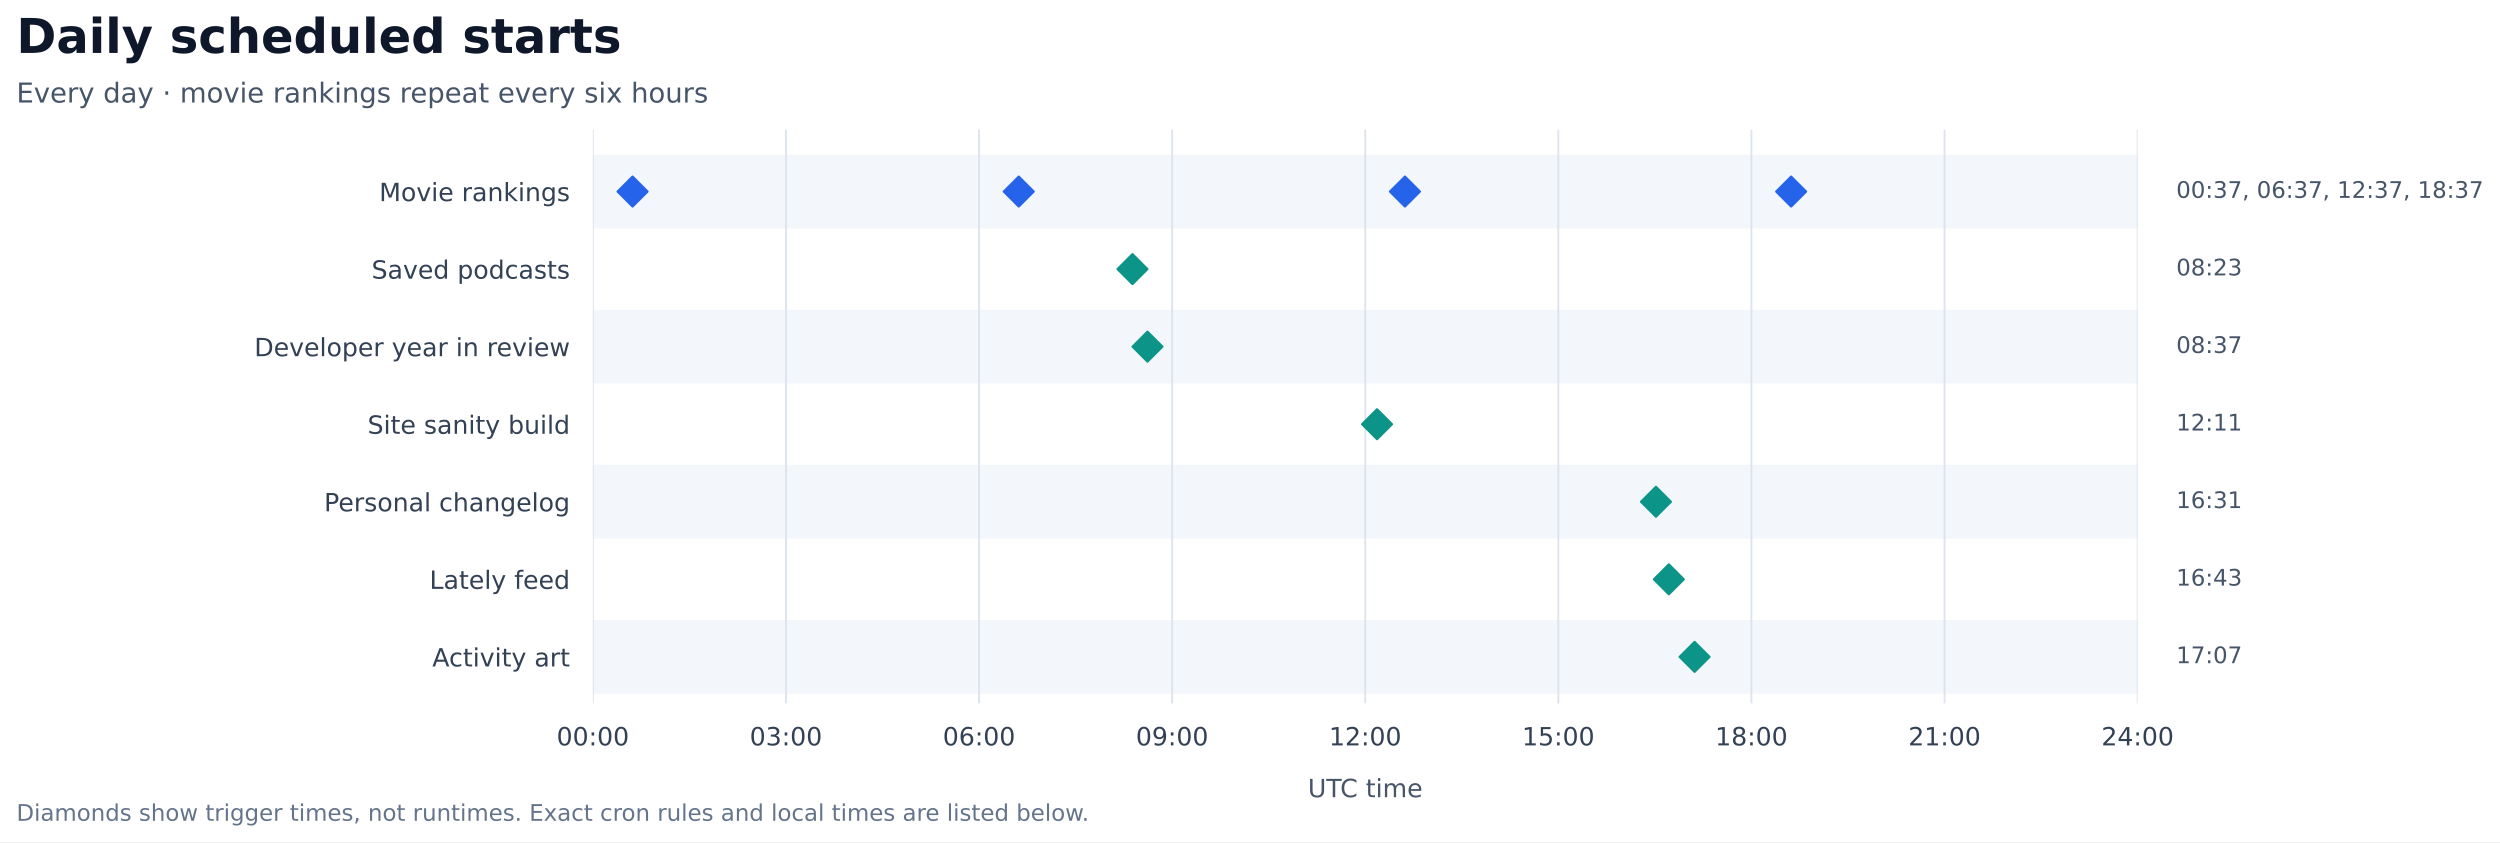
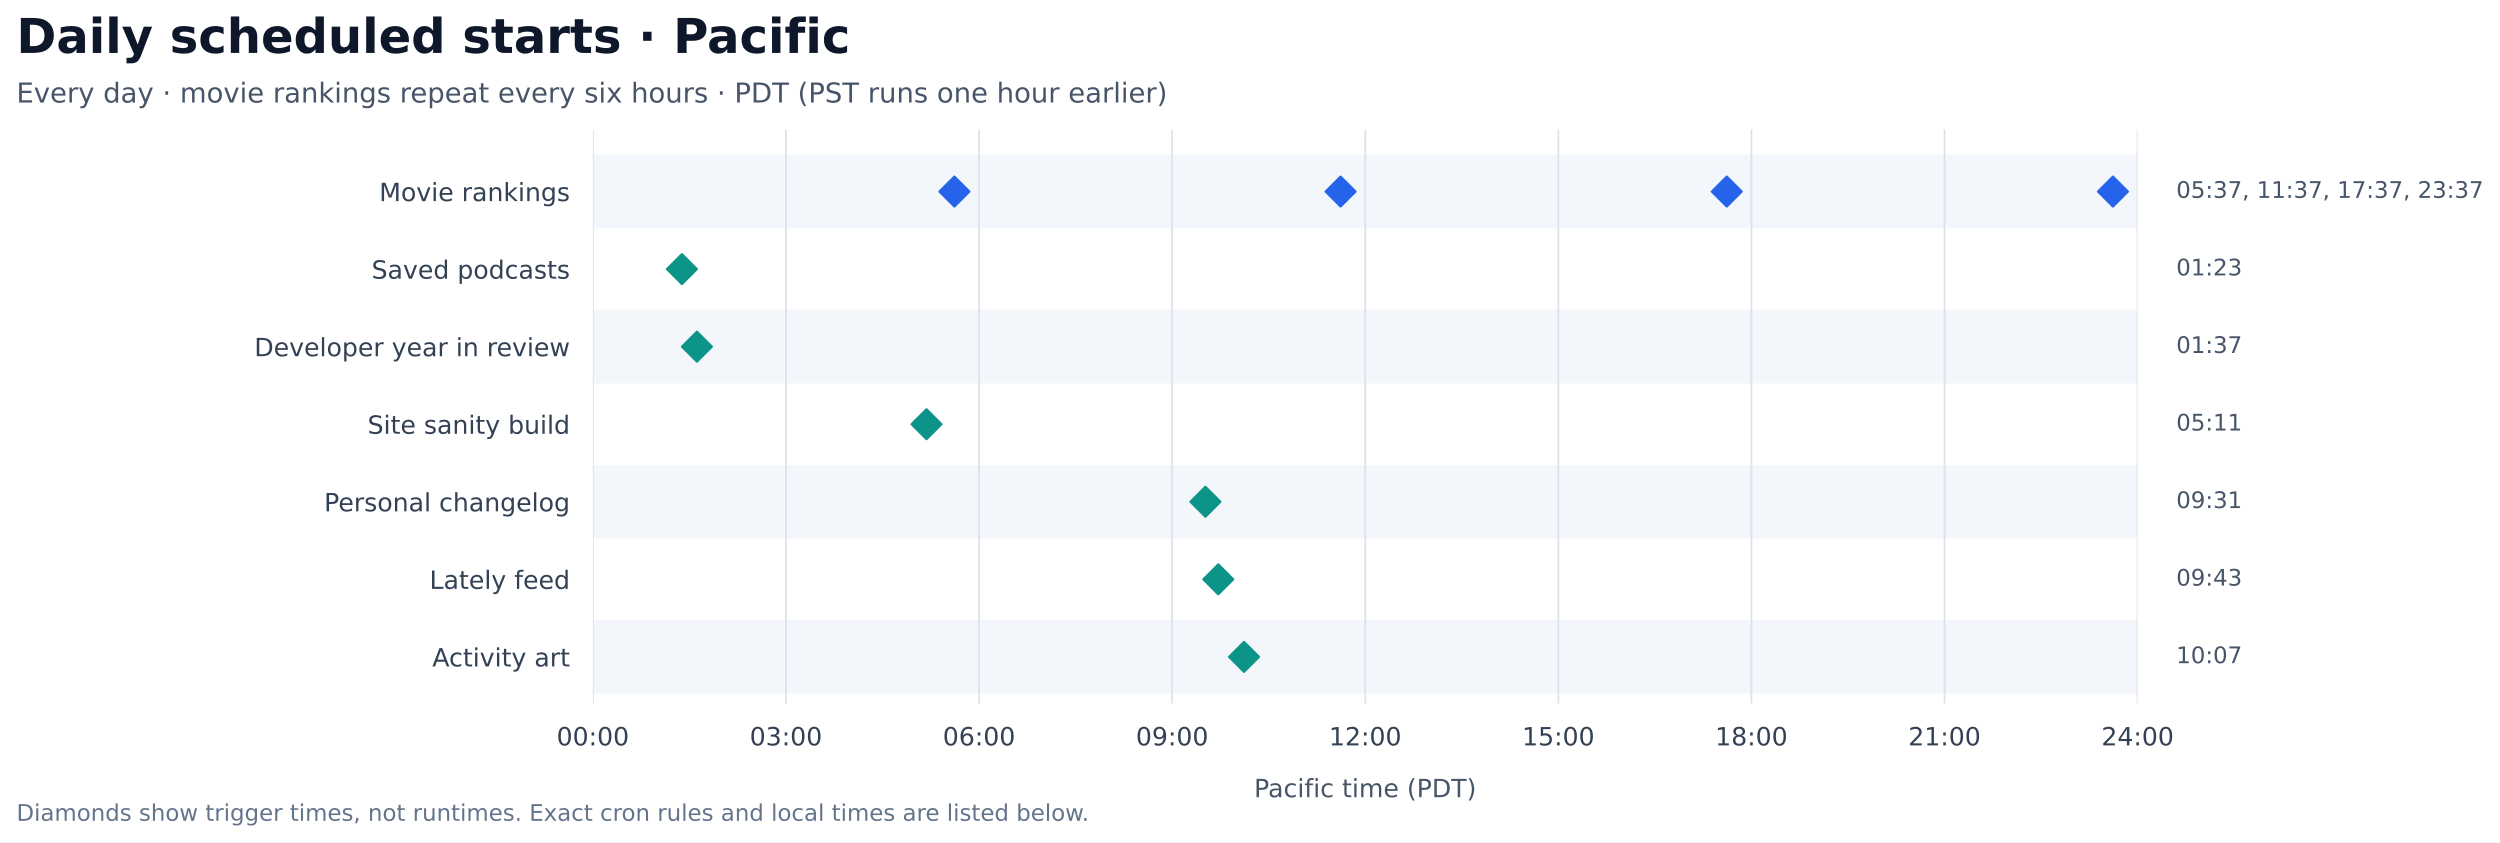
<svg xmlns="http://www.w3.org/2000/svg" xmlns:xlink="http://www.w3.org/1999/xlink" width="1092.988pt" height="368.128pt" viewBox="0 0 1092.988 368.128" version="1.1">
  <defs>
    <style type="text/css">*{stroke-linejoin: round; stroke-linecap: butt}</style>
  </defs>
  <g id="figure_1">
    <g id="patch_1">
      <path d="M 0 368.128  L 1092.988 368.128  L 1092.988 0  L 0 0  z " style="fill: #ffffff" />
    </g>
    <g id="axes_1">
      <g id="patch_2">
        <path d="M 259.2 307.526  L 934.56 307.526  L 934.56 56.621  L 259.2 56.621  z " style="fill: #ffffff" />
      </g>
      <g id="patch_3">
-         <path d="M 259.2 68.149  L 934.56 68.149  L 934.56 99.343  L 259.2 99.343  z " clip-path="url(#p33e1d6d7bd)" style="fill: #f3f6fa; stroke: #f3f6fa; stroke-linejoin: miter" />
+         <path d="M 259.2 68.149  L 934.56 68.149  L 934.56 99.343  L 259.2 99.343  z " clip-path="url(#p95edf1a04a)" style="fill: #f3f6fa; stroke: #f3f6fa; stroke-linejoin: miter" />
      </g>
      <g id="patch_4">
-         <path d="M 259.2 135.961  L 934.56 135.961  L 934.56 167.155  L 259.2 167.155  z " clip-path="url(#p33e1d6d7bd)" style="fill: #f3f6fa; stroke: #f3f6fa; stroke-linejoin: miter" />
+         <path d="M 259.2 135.961  L 934.56 135.961  L 934.56 167.155  L 259.2 167.155  z " clip-path="url(#p95edf1a04a)" style="fill: #f3f6fa; stroke: #f3f6fa; stroke-linejoin: miter" />
      </g>
      <g id="patch_5">
-         <path d="M 259.2 203.774  L 934.56 203.774  L 934.56 234.967  L 259.2 234.967  z " clip-path="url(#p33e1d6d7bd)" style="fill: #f3f6fa; stroke: #f3f6fa; stroke-linejoin: miter" />
+         <path d="M 259.2 203.774  L 934.56 203.774  L 934.56 234.967  L 259.2 234.967  z " clip-path="url(#p95edf1a04a)" style="fill: #f3f6fa; stroke: #f3f6fa; stroke-linejoin: miter" />
      </g>
      <g id="patch_6">
-         <path d="M 259.2 271.586  L 934.56 271.586  L 934.56 302.78  L 259.2 302.78  z " clip-path="url(#p33e1d6d7bd)" style="fill: #f3f6fa; stroke: #f3f6fa; stroke-linejoin: miter" />
+         <path d="M 259.2 271.586  L 934.56 271.586  L 934.56 302.78  L 259.2 302.78  z " clip-path="url(#p95edf1a04a)" style="fill: #f3f6fa; stroke: #f3f6fa; stroke-linejoin: miter" />
      </g>
      <g id="matplotlib.axis_1">
        <g id="xtick_1">
          <g id="line2d_1">
-             <path d="M 259.2 307.526  L 259.2 56.621  " clip-path="url(#p33e1d6d7bd)" style="fill: none; stroke: #dce3ed; stroke-width: 0.8; stroke-linecap: square" />
+             <path d="M 259.2 307.526  L 259.2 56.621  " clip-path="url(#p95edf1a04a)" style="fill: none; stroke: #dce3ed; stroke-width: 0.8; stroke-linecap: square" />
          </g>
          <g id="line2d_2" />
          <g id="text_1">
            <text style="font-size: 11px; font-family: 'DejaVu Sans'; text-anchor: middle; fill: #334155" x="259.2" y="325.885" transform="rotate(-0 259.2 325.8847)">00:00</text>
          </g>
        </g>
        <g id="xtick_2">
          <g id="line2d_3">
-             <path d="M 343.62 307.526  L 343.62 56.621  " clip-path="url(#p33e1d6d7bd)" style="fill: none; stroke: #dce3ed; stroke-width: 0.8; stroke-linecap: square" />
+             <path d="M 343.62 307.526  L 343.62 56.621  " clip-path="url(#p95edf1a04a)" style="fill: none; stroke: #dce3ed; stroke-width: 0.8; stroke-linecap: square" />
          </g>
          <g id="line2d_4" />
          <g id="text_2">
            <text style="font-size: 11px; font-family: 'DejaVu Sans'; text-anchor: middle; fill: #334155" x="343.62" y="325.885" transform="rotate(-0 343.62 325.8847)">03:00</text>
          </g>
        </g>
        <g id="xtick_3">
          <g id="line2d_5">
-             <path d="M 428.04 307.526  L 428.04 56.621  " clip-path="url(#p33e1d6d7bd)" style="fill: none; stroke: #dce3ed; stroke-width: 0.8; stroke-linecap: square" />
+             <path d="M 428.04 307.526  L 428.04 56.621  " clip-path="url(#p95edf1a04a)" style="fill: none; stroke: #dce3ed; stroke-width: 0.8; stroke-linecap: square" />
          </g>
          <g id="line2d_6" />
          <g id="text_3">
            <text style="font-size: 11px; font-family: 'DejaVu Sans'; text-anchor: middle; fill: #334155" x="428.04" y="325.885" transform="rotate(-0 428.04 325.8847)">06:00</text>
          </g>
        </g>
        <g id="xtick_4">
          <g id="line2d_7">
-             <path d="M 512.46 307.526  L 512.46 56.621  " clip-path="url(#p33e1d6d7bd)" style="fill: none; stroke: #dce3ed; stroke-width: 0.8; stroke-linecap: square" />
+             <path d="M 512.46 307.526  L 512.46 56.621  " clip-path="url(#p95edf1a04a)" style="fill: none; stroke: #dce3ed; stroke-width: 0.8; stroke-linecap: square" />
          </g>
          <g id="line2d_8" />
          <g id="text_4">
            <text style="font-size: 11px; font-family: 'DejaVu Sans'; text-anchor: middle; fill: #334155" x="512.46" y="325.885" transform="rotate(-0 512.46 325.8847)">09:00</text>
          </g>
        </g>
        <g id="xtick_5">
          <g id="line2d_9">
-             <path d="M 596.88 307.526  L 596.88 56.621  " clip-path="url(#p33e1d6d7bd)" style="fill: none; stroke: #dce3ed; stroke-width: 0.8; stroke-linecap: square" />
+             <path d="M 596.88 307.526  L 596.88 56.621  " clip-path="url(#p95edf1a04a)" style="fill: none; stroke: #dce3ed; stroke-width: 0.8; stroke-linecap: square" />
          </g>
          <g id="line2d_10" />
          <g id="text_5">
            <text style="font-size: 11px; font-family: 'DejaVu Sans'; text-anchor: middle; fill: #334155" x="596.88" y="325.885" transform="rotate(-0 596.88 325.8847)">12:00</text>
          </g>
        </g>
        <g id="xtick_6">
          <g id="line2d_11">
-             <path d="M 681.3 307.526  L 681.3 56.621  " clip-path="url(#p33e1d6d7bd)" style="fill: none; stroke: #dce3ed; stroke-width: 0.8; stroke-linecap: square" />
+             <path d="M 681.3 307.526  L 681.3 56.621  " clip-path="url(#p95edf1a04a)" style="fill: none; stroke: #dce3ed; stroke-width: 0.8; stroke-linecap: square" />
          </g>
          <g id="line2d_12" />
          <g id="text_6">
            <text style="font-size: 11px; font-family: 'DejaVu Sans'; text-anchor: middle; fill: #334155" x="681.3" y="325.885" transform="rotate(-0 681.3 325.8847)">15:00</text>
          </g>
        </g>
        <g id="xtick_7">
          <g id="line2d_13">
-             <path d="M 765.72 307.526  L 765.72 56.621  " clip-path="url(#p33e1d6d7bd)" style="fill: none; stroke: #dce3ed; stroke-width: 0.8; stroke-linecap: square" />
+             <path d="M 765.72 307.526  L 765.72 56.621  " clip-path="url(#p95edf1a04a)" style="fill: none; stroke: #dce3ed; stroke-width: 0.8; stroke-linecap: square" />
          </g>
          <g id="line2d_14" />
          <g id="text_7">
            <text style="font-size: 11px; font-family: 'DejaVu Sans'; text-anchor: middle; fill: #334155" x="765.72" y="325.885" transform="rotate(-0 765.72 325.8847)">18:00</text>
          </g>
        </g>
        <g id="xtick_8">
          <g id="line2d_15">
-             <path d="M 850.14 307.526  L 850.14 56.621  " clip-path="url(#p33e1d6d7bd)" style="fill: none; stroke: #dce3ed; stroke-width: 0.8; stroke-linecap: square" />
+             <path d="M 850.14 307.526  L 850.14 56.621  " clip-path="url(#p95edf1a04a)" style="fill: none; stroke: #dce3ed; stroke-width: 0.8; stroke-linecap: square" />
          </g>
          <g id="line2d_16" />
          <g id="text_8">
            <text style="font-size: 11px; font-family: 'DejaVu Sans'; text-anchor: middle; fill: #334155" x="850.14" y="325.885" transform="rotate(-0 850.14 325.8847)">21:00</text>
          </g>
        </g>
        <g id="xtick_9">
          <g id="line2d_17">
-             <path d="M 934.56 307.526  L 934.56 56.621  " clip-path="url(#p33e1d6d7bd)" style="fill: none; stroke: #dce3ed; stroke-width: 0.8; stroke-linecap: square" />
+             <path d="M 934.56 307.526  L 934.56 56.621  " clip-path="url(#p95edf1a04a)" style="fill: none; stroke: #dce3ed; stroke-width: 0.8; stroke-linecap: square" />
          </g>
          <g id="line2d_18" />
          <g id="text_9">
            <text style="font-size: 11px; font-family: 'DejaVu Sans'; text-anchor: middle; fill: #334155" x="934.56" y="325.885" transform="rotate(-0 934.56 325.8847)">24:00</text>
          </g>
        </g>
        <g id="text_10">
-           <text style="font-size: 11px; font-family: 'DejaVu Sans'; text-anchor: middle; fill: #475569" x="596.88" y="348.531" transform="rotate(-0 596.88 348.5306)">UTC time</text>
+           <text style="font-size: 11px; font-family: 'DejaVu Sans'; text-anchor: middle; fill: #475569" x="596.88" y="348.531" transform="rotate(-0 596.88 348.5306)">Pacific time (PDT)</text>
        </g>
      </g>
      <g id="matplotlib.axis_2">
        <g id="ytick_1">
          <g id="line2d_19" />
          <g id="text_11">
            <text style="font-size: 11px; font-family: 'DejaVu Sans'; text-anchor: end; fill: #334155" x="249.2" y="87.925" transform="rotate(-0 249.2 87.92487)">Movie rankings</text>
          </g>
        </g>
        <g id="ytick_2">
          <g id="line2d_20" />
          <g id="text_12">
            <text style="font-size: 11px; font-family: 'DejaVu Sans'; text-anchor: end; fill: #334155" x="249.2" y="121.831" transform="rotate(-0 249.2 121.831)">Saved podcasts</text>
          </g>
        </g>
        <g id="ytick_3">
          <g id="line2d_21" />
          <g id="text_13">
            <text style="font-size: 11px; font-family: 'DejaVu Sans'; text-anchor: end; fill: #334155" x="249.2" y="155.737" transform="rotate(-0 249.2 155.7372)">Developer year in review</text>
          </g>
        </g>
        <g id="ytick_4">
          <g id="line2d_22" />
          <g id="text_14">
            <text style="font-size: 11px; font-family: 'DejaVu Sans'; text-anchor: end; fill: #334155" x="249.2" y="189.643" transform="rotate(-0 249.2 189.6434)">Site sanity build</text>
          </g>
        </g>
        <g id="ytick_5">
          <g id="line2d_23" />
          <g id="text_15">
            <text style="font-size: 11px; font-family: 'DejaVu Sans'; text-anchor: end; fill: #334155" x="249.2" y="223.55" transform="rotate(-0 249.2 223.5495)">Personal changelog</text>
          </g>
        </g>
        <g id="ytick_6">
          <g id="line2d_24" />
          <g id="text_16">
            <text style="font-size: 11px; font-family: 'DejaVu Sans'; text-anchor: end; fill: #334155" x="249.2" y="257.456" transform="rotate(-0 249.2 257.4557)">Lately feed</text>
          </g>
        </g>
        <g id="ytick_7">
          <g id="line2d_25" />
          <g id="text_17">
            <text style="font-size: 11px; font-family: 'DejaVu Sans'; text-anchor: end; fill: #334155" x="249.2" y="291.362" transform="rotate(-0 249.2 291.3618)">Activity art</text>
          </g>
        </g>
      </g>
      <g id="PathCollection_1">
        <defs>
-           <path id="m8f35a71e4f" d="M -0 6.519  L 6.519 0  L 0 -6.519  L -6.519 -0  z " style="stroke: #2563eb" />
+           <path id="mabb18e3b9d" d="M -0 6.519  L 6.519 0  L 0 -6.519  L -6.519 -0  z " style="stroke: #2563eb" />
        </defs>
-         <g clip-path="url(#p33e1d6d7bd)">
-           <use xlink:href="#m8f35a71e4f" x="276.553" y="83.746" style="fill: #2563eb; stroke: #2563eb" />
+         <g clip-path="url(#p95edf1a04a)">
+           <use xlink:href="#mabb18e3b9d" x="417.253" y="83.746" style="fill: #2563eb; stroke: #2563eb" />
        </g>
      </g>
      <g id="PathCollection_2">
-         <g clip-path="url(#p33e1d6d7bd)">
-           <use xlink:href="#m8f35a71e4f" x="445.393" y="83.746" style="fill: #2563eb; stroke: #2563eb" />
+         <g clip-path="url(#p95edf1a04a)">
+           <use xlink:href="#mabb18e3b9d" x="586.093" y="83.746" style="fill: #2563eb; stroke: #2563eb" />
        </g>
      </g>
      <g id="PathCollection_3">
-         <g clip-path="url(#p33e1d6d7bd)">
-           <use xlink:href="#m8f35a71e4f" x="614.233" y="83.746" style="fill: #2563eb; stroke: #2563eb" />
+         <g clip-path="url(#p95edf1a04a)">
+           <use xlink:href="#mabb18e3b9d" x="754.933" y="83.746" style="fill: #2563eb; stroke: #2563eb" />
        </g>
      </g>
      <g id="PathCollection_4">
-         <g clip-path="url(#p33e1d6d7bd)">
-           <use xlink:href="#m8f35a71e4f" x="783.073" y="83.746" style="fill: #2563eb; stroke: #2563eb" />
+         <g clip-path="url(#p95edf1a04a)">
+           <use xlink:href="#mabb18e3b9d" x="923.773" y="83.746" style="fill: #2563eb; stroke: #2563eb" />
        </g>
      </g>
      <g id="text_18">
-         <text style="font-size: 10px; font-family: 'DejaVu Sans'; text-anchor: start; fill: #475569" x="951.444" y="86.505" transform="rotate(-0 951.444 86.50511)">00:37, 06:37, 12:37, 18:37</text>
+         <text style="font-size: 10px; font-family: 'DejaVu Sans'; text-anchor: start; fill: #475569" x="951.444" y="86.505" transform="rotate(-0 951.444 86.50511)">05:37, 11:37, 17:37, 23:37</text>
      </g>
      <g id="PathCollection_5">
        <defs>
-           <path id="m66a2b2cf75" d="M -0 6.519  L 6.519 0  L 0 -6.519  L -6.519 -0  z " style="stroke: #0d9488" />
+           <path id="m55801c5504" d="M -0 6.519  L 6.519 0  L 0 -6.519  L -6.519 -0  z " style="stroke: #0d9488" />
        </defs>
-         <g clip-path="url(#p33e1d6d7bd)">
-           <use xlink:href="#m66a2b2cf75" x="495.107" y="117.652" style="fill: #0d9488; stroke: #0d9488" />
+         <g clip-path="url(#p95edf1a04a)">
+           <use xlink:href="#m55801c5504" x="298.127" y="117.652" style="fill: #0d9488; stroke: #0d9488" />
        </g>
      </g>
      <g id="text_19">
-         <text style="font-size: 10px; font-family: 'DejaVu Sans'; text-anchor: start; fill: #475569" x="951.444" y="120.411" transform="rotate(-0 951.444 120.4113)">08:23</text>
+         <text style="font-size: 10px; font-family: 'DejaVu Sans'; text-anchor: start; fill: #475569" x="951.444" y="120.411" transform="rotate(-0 951.444 120.4113)">01:23</text>
      </g>
      <g id="PathCollection_6">
-         <g clip-path="url(#p33e1d6d7bd)">
-           <use xlink:href="#m66a2b2cf75" x="501.673" y="151.558" style="fill: #0d9488; stroke: #0d9488" />
+         <g clip-path="url(#p95edf1a04a)">
+           <use xlink:href="#m55801c5504" x="304.693" y="151.558" style="fill: #0d9488; stroke: #0d9488" />
        </g>
      </g>
      <g id="text_20">
-         <text style="font-size: 10px; font-family: 'DejaVu Sans'; text-anchor: start; fill: #475569" x="951.444" y="154.317" transform="rotate(-0 951.444 154.3174)">08:37</text>
+         <text style="font-size: 10px; font-family: 'DejaVu Sans'; text-anchor: start; fill: #475569" x="951.444" y="154.317" transform="rotate(-0 951.444 154.3174)">01:37</text>
      </g>
      <g id="PathCollection_7">
-         <g clip-path="url(#p33e1d6d7bd)">
-           <use xlink:href="#m66a2b2cf75" x="602.039" y="185.464" style="fill: #0d9488; stroke: #0d9488" />
+         <g clip-path="url(#p95edf1a04a)">
+           <use xlink:href="#m55801c5504" x="405.059" y="185.464" style="fill: #0d9488; stroke: #0d9488" />
        </g>
      </g>
      <g id="text_21">
-         <text style="font-size: 10px; font-family: 'DejaVu Sans'; text-anchor: start; fill: #475569" x="951.444" y="188.224" transform="rotate(-0 951.444 188.2236)">12:11</text>
+         <text style="font-size: 10px; font-family: 'DejaVu Sans'; text-anchor: start; fill: #475569" x="951.444" y="188.224" transform="rotate(-0 951.444 188.2236)">05:11</text>
      </g>
      <g id="PathCollection_8">
-         <g clip-path="url(#p33e1d6d7bd)">
-           <use xlink:href="#m66a2b2cf75" x="723.979" y="219.37" style="fill: #0d9488; stroke: #0d9488" />
+         <g clip-path="url(#p95edf1a04a)">
+           <use xlink:href="#m55801c5504" x="526.999" y="219.37" style="fill: #0d9488; stroke: #0d9488" />
        </g>
      </g>
      <g id="text_22">
-         <text style="font-size: 10px; font-family: 'DejaVu Sans'; text-anchor: start; fill: #475569" x="951.444" y="222.13" transform="rotate(-0 951.444 222.1298)">16:31</text>
+         <text style="font-size: 10px; font-family: 'DejaVu Sans'; text-anchor: start; fill: #475569" x="951.444" y="222.13" transform="rotate(-0 951.444 222.1298)">09:31</text>
      </g>
      <g id="PathCollection_9">
-         <g clip-path="url(#p33e1d6d7bd)">
-           <use xlink:href="#m66a2b2cf75" x="729.607" y="253.277" style="fill: #0d9488; stroke: #0d9488" />
+         <g clip-path="url(#p95edf1a04a)">
+           <use xlink:href="#m55801c5504" x="532.627" y="253.277" style="fill: #0d9488; stroke: #0d9488" />
        </g>
      </g>
      <g id="text_23">
-         <text style="font-size: 10px; font-family: 'DejaVu Sans'; text-anchor: start; fill: #475569" x="951.444" y="256.036" transform="rotate(-0 951.444 256.0359)">16:43</text>
+         <text style="font-size: 10px; font-family: 'DejaVu Sans'; text-anchor: start; fill: #475569" x="951.444" y="256.036" transform="rotate(-0 951.444 256.0359)">09:43</text>
      </g>
      <g id="PathCollection_10">
-         <g clip-path="url(#p33e1d6d7bd)">
-           <use xlink:href="#m66a2b2cf75" x="740.863" y="287.183" style="fill: #0d9488; stroke: #0d9488" />
+         <g clip-path="url(#p95edf1a04a)">
+           <use xlink:href="#m55801c5504" x="543.883" y="287.183" style="fill: #0d9488; stroke: #0d9488" />
        </g>
      </g>
      <g id="text_24">
-         <text style="font-size: 10px; font-family: 'DejaVu Sans'; text-anchor: start; fill: #475569" x="951.444" y="289.942" transform="rotate(-0 951.444 289.9421)">17:07</text>
+         <text style="font-size: 10px; font-family: 'DejaVu Sans'; text-anchor: start; fill: #475569" x="951.444" y="289.942" transform="rotate(-0 951.444 289.9421)">10:07</text>
      </g>
    </g>
    <g id="text_25">
-       <text style="font-weight: 700; font-size: 21px; font-family: 'DejaVu Sans'; text-anchor: start; fill: #0f172a" x="7.2" y="23.157" transform="rotate(-0 7.2 23.15672)">Daily scheduled starts</text>
+       <text style="font-weight: 700; font-size: 21px; font-family: 'DejaVu Sans'; text-anchor: start; fill: #0f172a" x="7.2" y="23.157" transform="rotate(-0 7.2 23.15672)">Daily scheduled starts · Pacific</text>
    </g>
    <g id="text_26">
-       <text style="font-size: 12px; font-family: 'DejaVu Sans'; text-anchor: start; fill: #475569" x="7.2" y="44.83" transform="rotate(-0 7.2 44.83013)">Every day · movie rankings repeat every six hours</text>
+       <text style="font-size: 12px; font-family: 'DejaVu Sans'; text-anchor: start; fill: #475569" x="7.2" y="44.83" transform="rotate(-0 7.2 44.83013)">Every day · movie rankings repeat every six hours · PDT (PST runs one hour earlier)</text>
    </g>
    <g id="text_27">
      <text style="font-size: 10px; font-family: 'DejaVu Sans'; text-anchor: start; fill: #64748b" x="7.2" y="358.848" transform="rotate(-0 7.2 358.848)">Diamonds show trigger times, not runtimes. Exact cron rules and local times are listed below.</text>
    </g>
  </g>
  <defs>
-     <clipPath id="p33e1d6d7bd">
+     <clipPath id="p95edf1a04a">
      <rect x="259.2" y="56.621" width="675.36" height="250.906" />
    </clipPath>
  </defs>
</svg>
